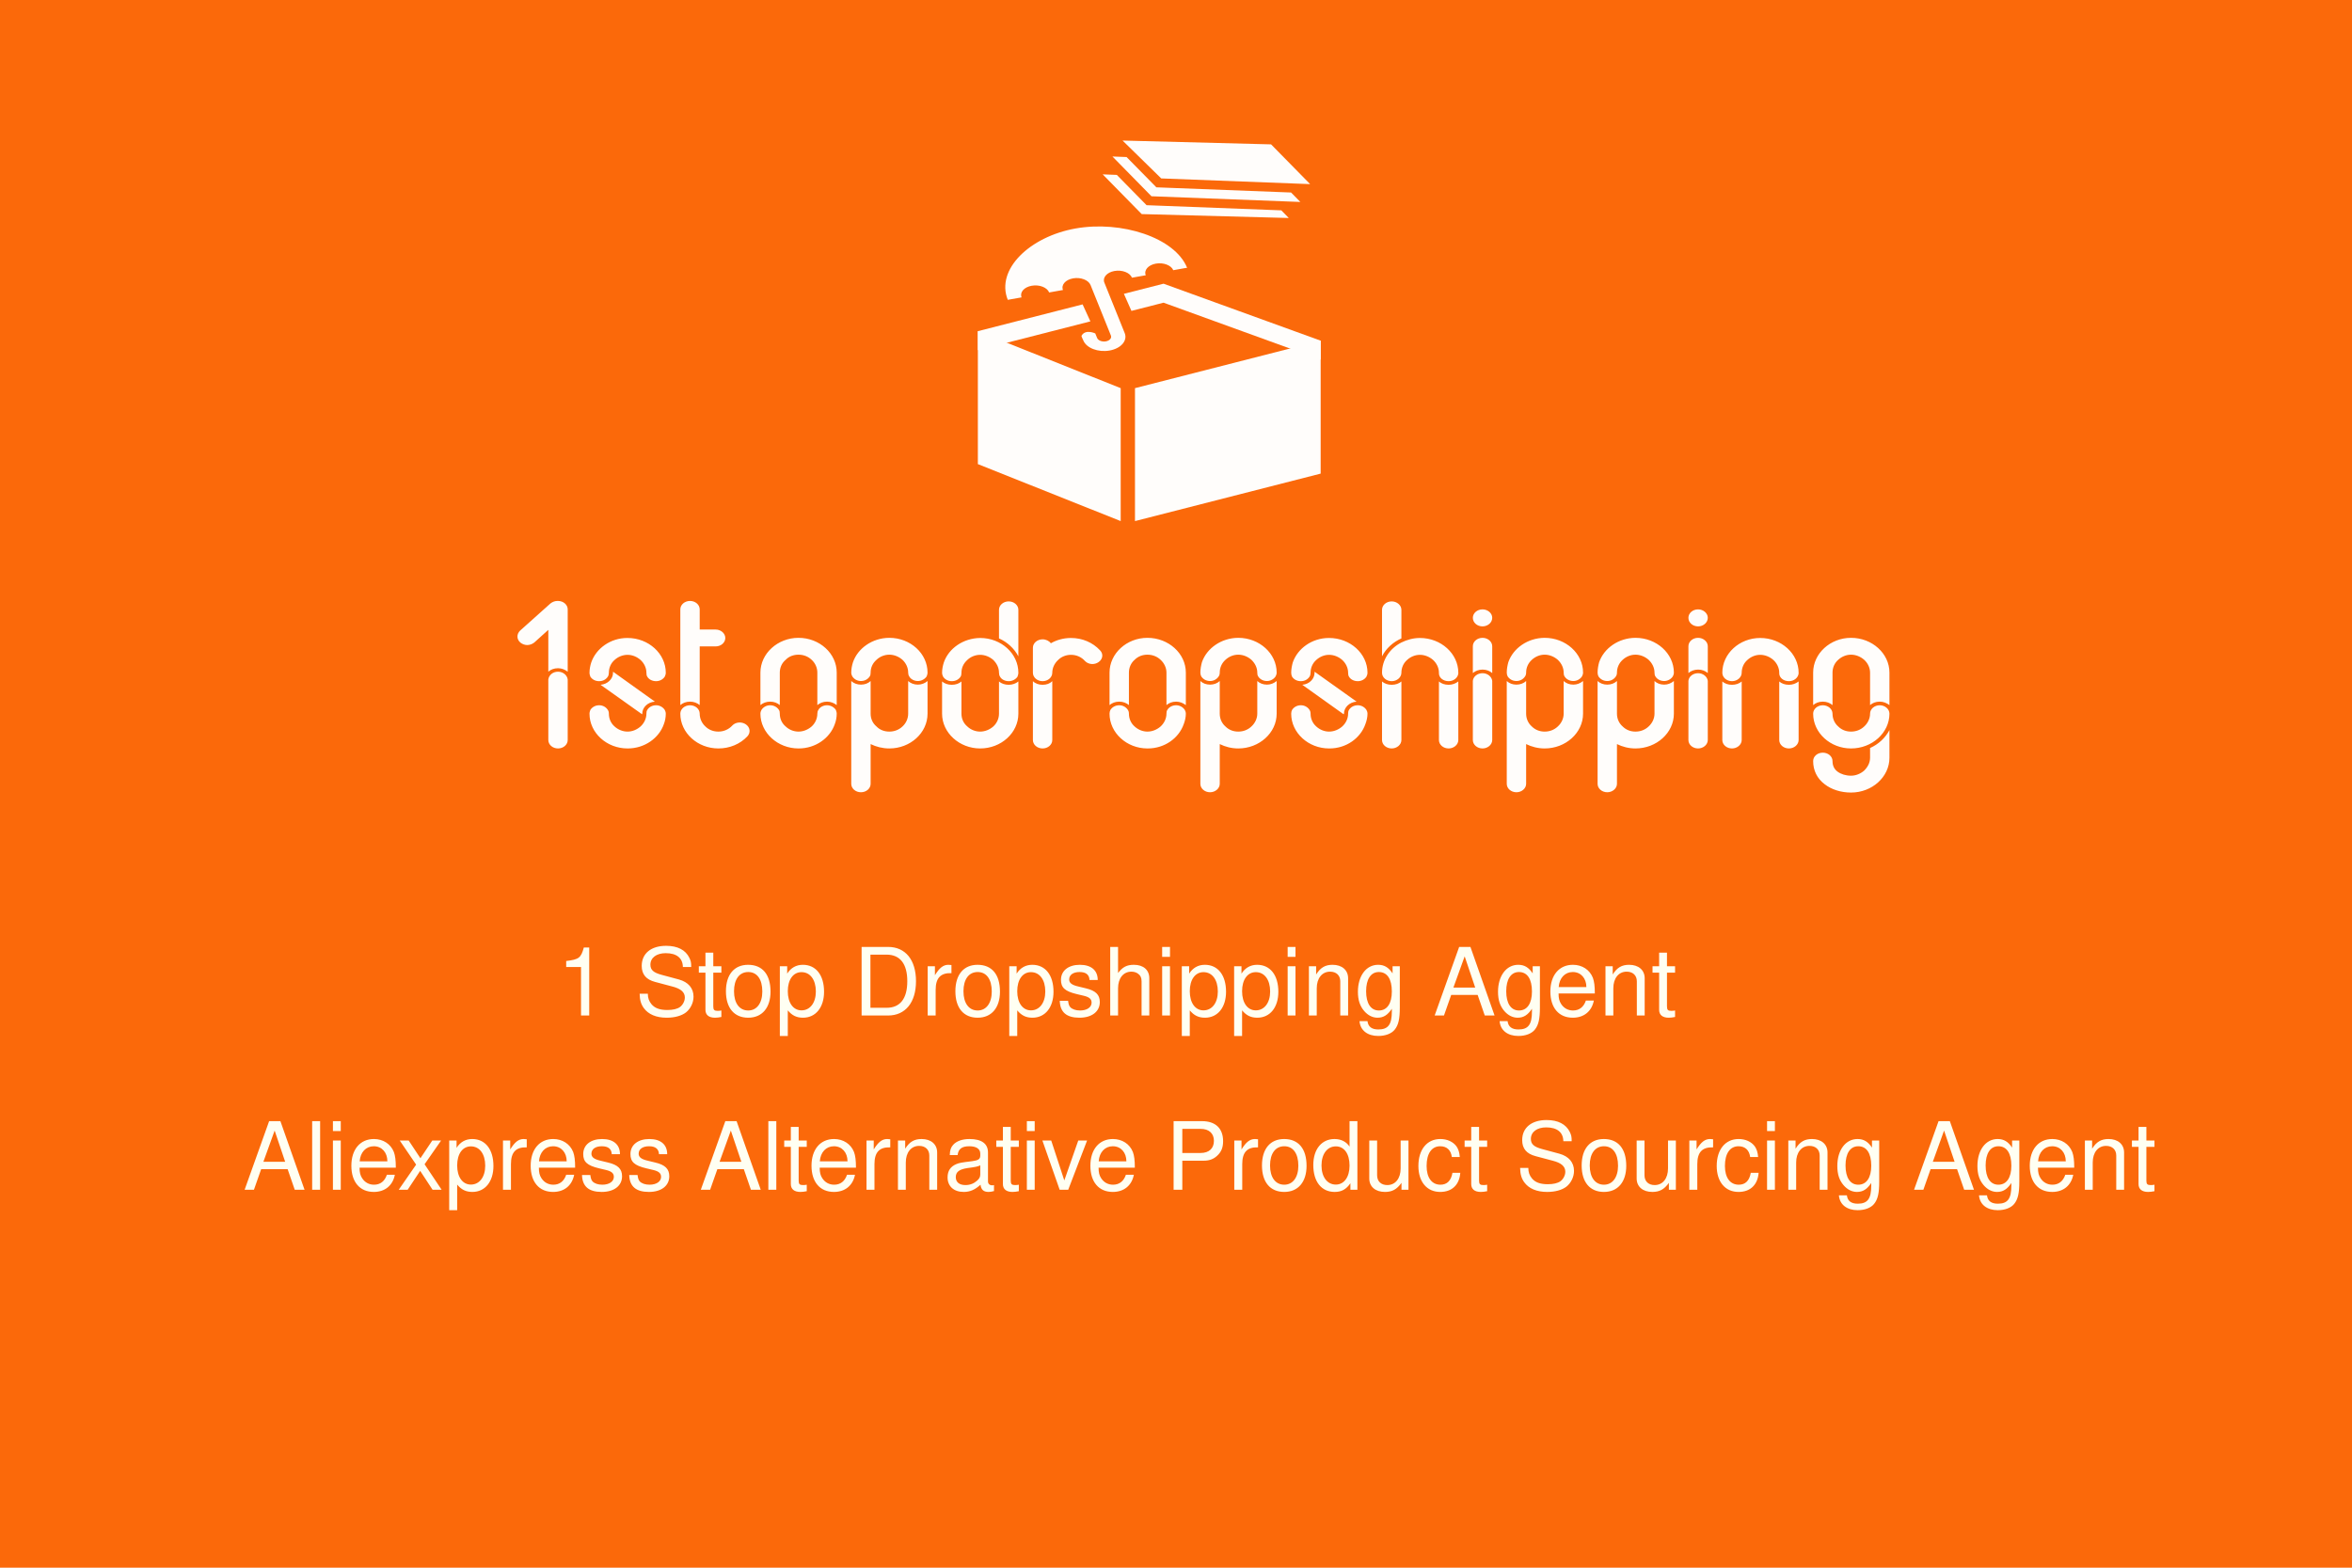
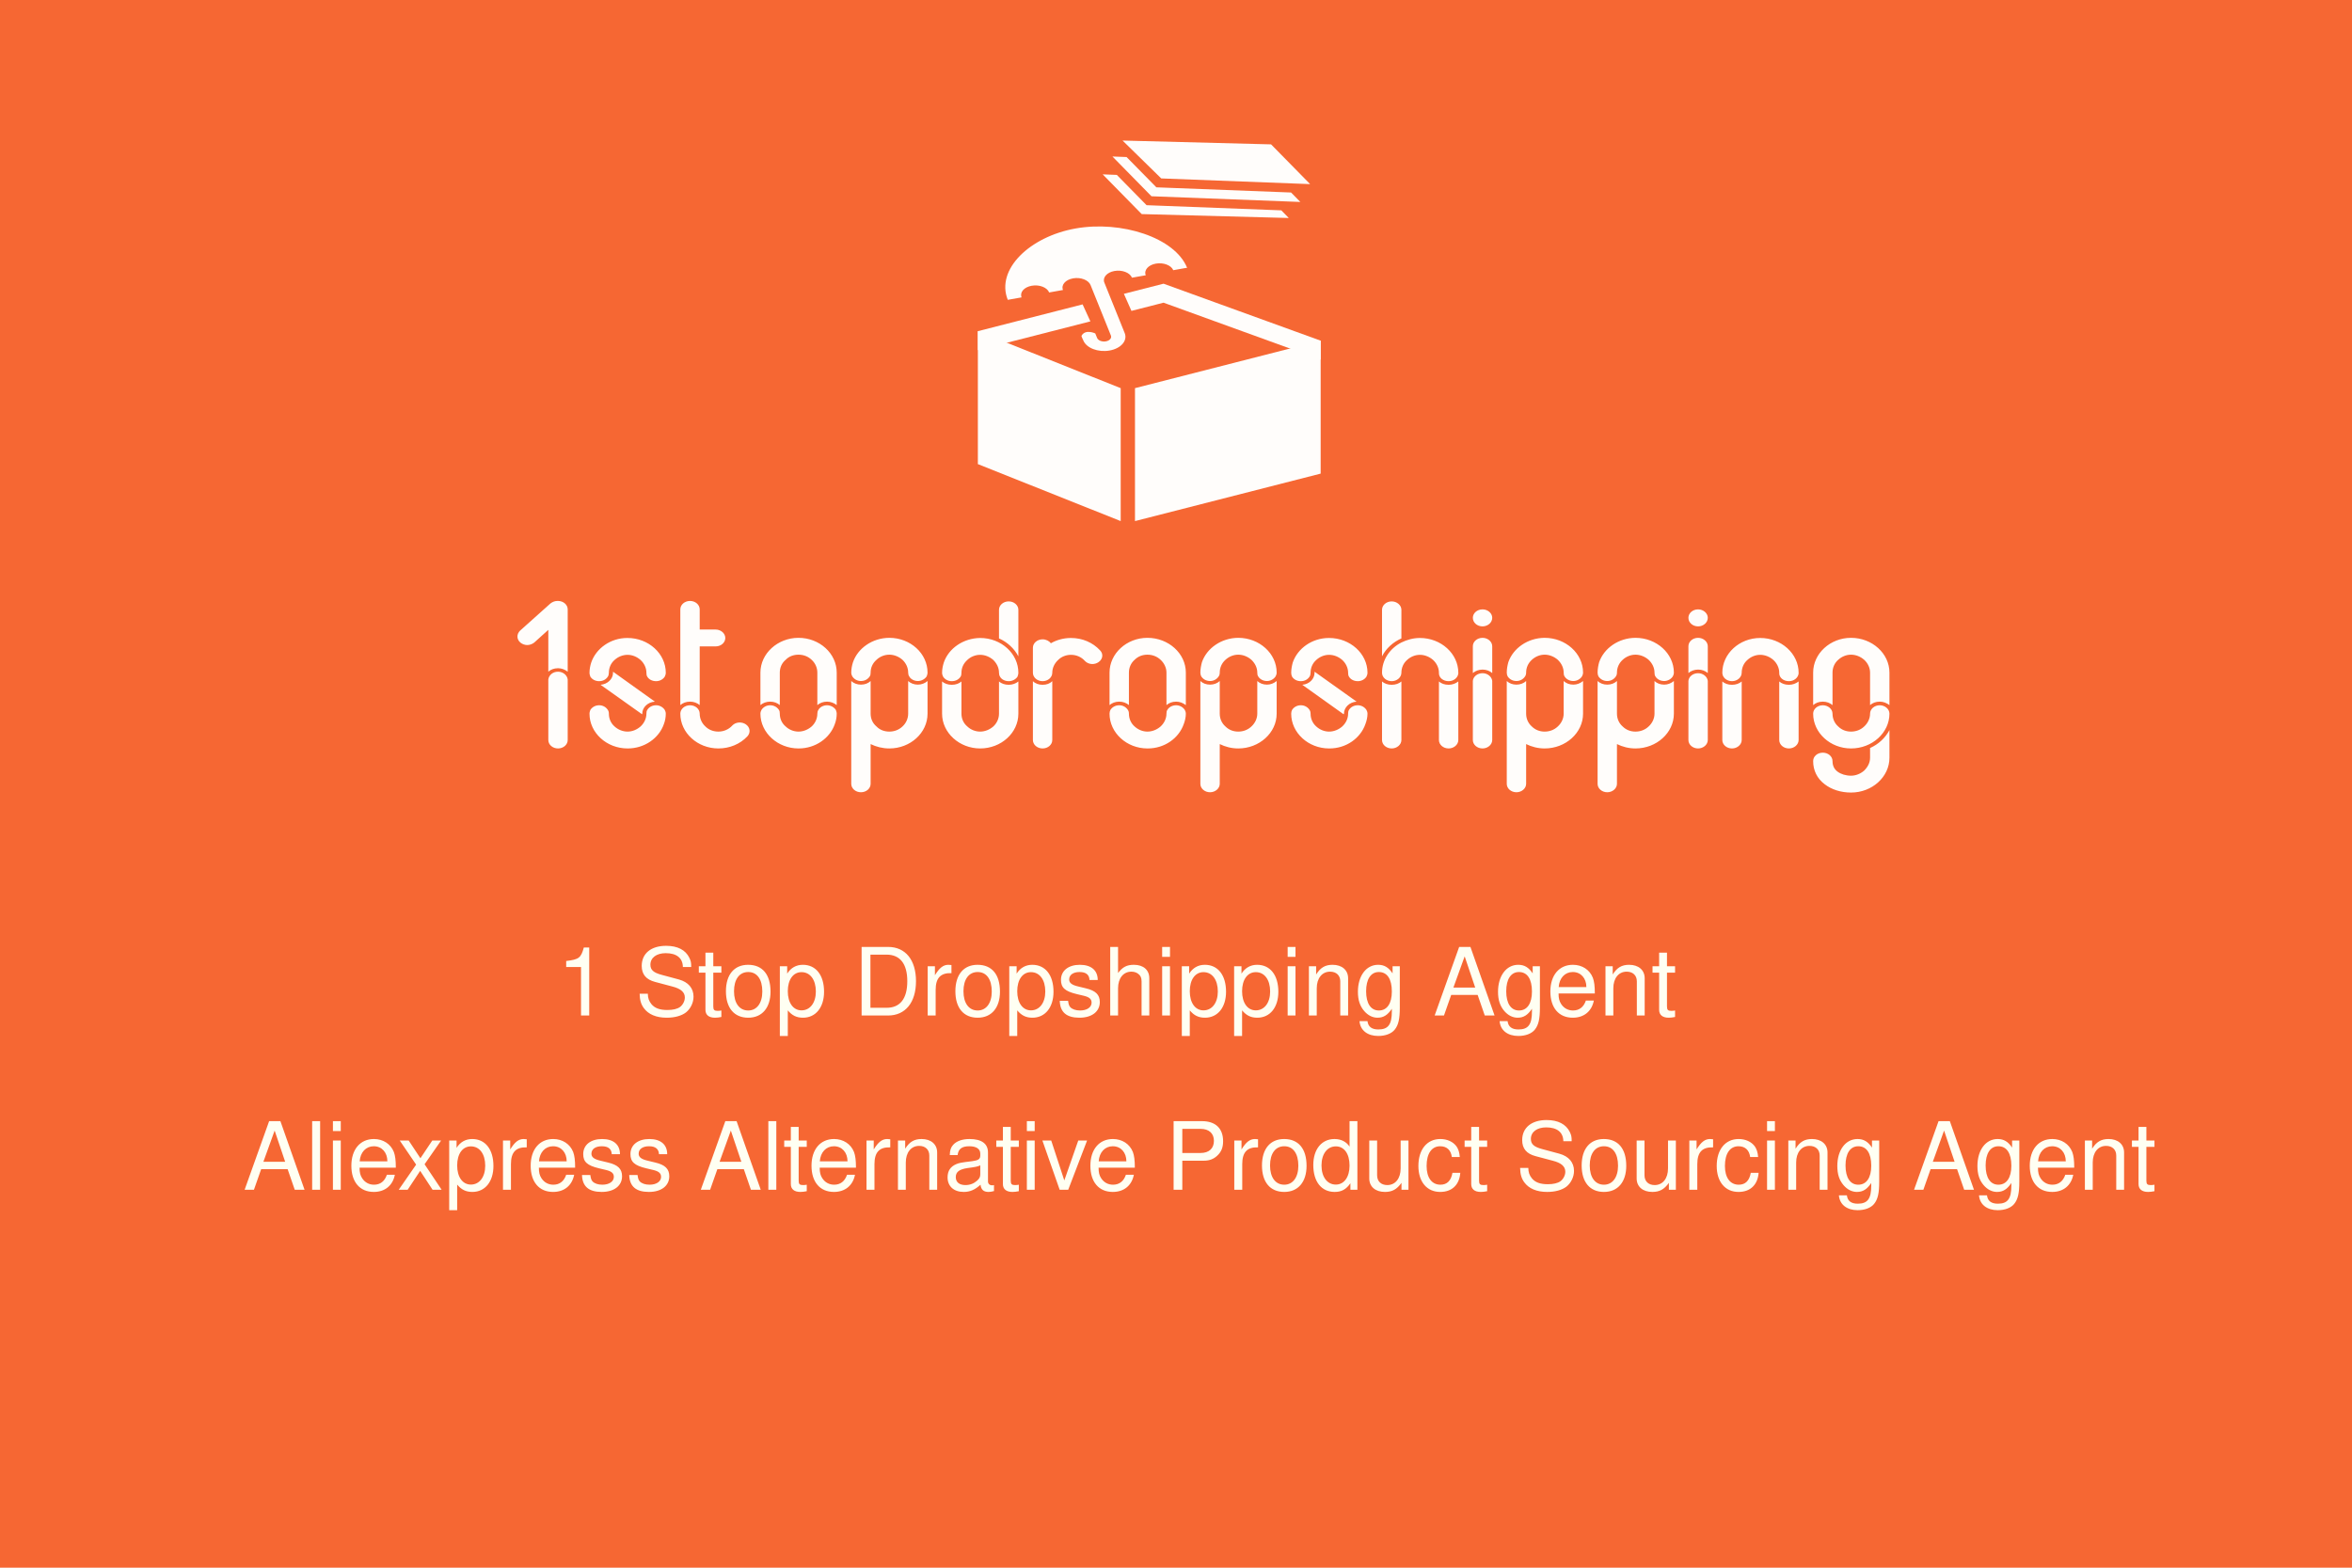
<svg xmlns="http://www.w3.org/2000/svg" width="300px" height="200px" viewBox="0 0 300 200" version="1.1">
  <g id="Page-1" stroke="none" stroke-width="1" fill="none" fill-rule="evenodd">
    <g id="icon-above-font">
-       <rect id="Rectangle" fill="#FB690A" fill-rule="nonzero" x="0" y="0" width="300" height="200" />
+       <rect id="Rectangle" fill="#f66733" fill-rule="nonzero" x="0" y="0" width="300" height="200" />
      <text id="1-Stop-Dropshipping-Agent" font-family="Helvetica" font-size="12" font-weight="normal" fill="#FFFFF2">
        <tspan x="71" y="129.556">1 Stop Dropshipping Agent</tspan>
      </text>
      <text id="Aliexpress-Alternati" font-family="Helvetica" font-size="12" font-weight="normal" fill="#FFFFF2">
        <tspan x="31" y="151.778">Aliexpress Alternative Product Sourcing Agent</tspan>
      </text>
      <g id="35aa482a-129f-b603-0160-b2fc0f84203b" transform="translate(66, 76.66667)" fill="#FFFDFB" fill-rule="nonzero">
        <path d="M6.411,9.025 C6.057,8.756 5.638,8.583 5.175,8.583 C4.667,8.583 4.248,8.756 3.939,9.025 L3.939,3.687 L2.152,5.3 C1.887,5.511 1.556,5.626 1.247,5.626 C0.938,5.626 0.629,5.511 0.386,5.319 C-0.121,4.897 -0.121,4.224 0.342,3.783 L4.204,0.326 C4.469,0.115 4.778,0 5.109,0 L5.175,0 C5.859,0 6.411,0.48 6.411,1.075 L6.411,9.025 Z M6.411,10.1 L6.411,17.743 C6.411,18.338 5.859,18.818 5.175,18.818 C4.491,18.818 3.939,18.338 3.939,17.743 L3.939,10.1 L3.939,10.024 C4.005,9.467 4.513,9.025 5.175,9.025 C5.815,9.025 6.344,9.467 6.411,10.024 L6.411,10.1 Z M9.191,9.159 C9.191,8.718 9.279,8.257 9.412,7.854 C10.029,6.049 11.883,4.724 14.001,4.724 L14.046,4.724 C16.716,4.724 18.922,6.721 18.922,9.159 C18.922,9.351 18.856,9.524 18.79,9.659 C18.569,10.004 18.15,10.235 17.687,10.235 C17.179,10.235 16.76,10.004 16.561,9.659 C16.473,9.524 16.451,9.351 16.451,9.159 C16.451,8.545 16.164,7.95 15.701,7.527 C15.237,7.124 14.663,6.874 14.046,6.874 C13.428,6.874 12.832,7.124 12.391,7.527 C11.905,7.95 11.662,8.545 11.662,9.159 C11.662,9.351 11.618,9.524 11.53,9.659 C11.309,10.004 10.912,10.235 10.427,10.235 C9.919,10.235 9.522,10.004 9.301,9.659 C9.257,9.524 9.191,9.351 9.191,9.159 Z M15.921,14.382 C15.921,14.402 15.899,14.44 15.899,14.459 L10.603,10.696 C11.508,10.619 12.192,9.947 12.192,9.159 L12.192,9.025 L17.532,12.846 C16.627,12.904 15.921,13.576 15.921,14.382 Z M18.922,14.382 C18.922,14.843 18.834,15.304 18.68,15.707 C18.062,17.493 16.23,18.818 14.068,18.818 L14.046,18.818 C11.376,18.818 9.191,16.821 9.191,14.382 C9.191,14.19 9.257,14.037 9.301,13.902 C9.522,13.557 9.919,13.307 10.427,13.307 C10.912,13.307 11.309,13.557 11.53,13.902 C11.618,14.037 11.662,14.19 11.662,14.382 C11.662,14.997 11.905,15.592 12.391,16.015 C12.832,16.418 13.428,16.668 14.046,16.668 C14.663,16.668 15.237,16.418 15.701,16.015 C16.164,15.592 16.451,14.997 16.451,14.382 C16.451,14.19 16.473,14.037 16.561,13.902 C16.76,13.557 17.179,13.307 17.687,13.307 C18.15,13.307 18.569,13.557 18.79,13.902 C18.856,14.037 18.922,14.19 18.922,14.382 Z M26.513,4.724 C26.513,5.319 25.962,5.799 25.278,5.799 L23.247,5.799 L23.247,13.288 C22.939,13.019 22.497,12.846 22.012,12.846 C21.504,12.846 21.085,13.019 20.776,13.288 L20.776,1.075 C20.776,0.48 21.328,0 22.012,0 C22.696,0 23.247,0.48 23.247,1.075 L23.247,3.648 L25.278,3.648 C25.962,3.648 26.513,4.148 26.513,4.724 Z M22.012,13.307 C22.696,13.307 23.247,13.787 23.247,14.382 C23.247,14.997 23.512,15.592 23.976,16.015 C24.417,16.456 25.013,16.668 25.631,16.668 C26.293,16.668 26.955,16.399 27.418,15.88 C27.837,15.439 28.61,15.381 29.139,15.746 C29.691,16.13 29.757,16.802 29.338,17.263 C28.411,18.261 27.065,18.818 25.631,18.818 C22.961,18.818 20.776,16.821 20.776,14.382 C20.776,13.787 21.328,13.307 22.012,13.307 Z M35.848,4.705 C33.2,4.705 30.993,6.702 30.993,9.14 L30.993,13.288 C31.302,13.019 31.743,12.846 32.229,12.846 C32.736,12.846 33.155,13.019 33.464,13.288 L33.464,9.14 C33.464,8.526 33.707,7.931 34.215,7.508 C34.634,7.066 35.23,6.855 35.848,6.855 C36.465,6.855 37.061,7.066 37.525,7.508 C37.988,7.931 38.253,8.526 38.253,9.14 L38.253,13.288 C38.562,13.019 39.003,12.846 39.489,12.846 C39.952,12.846 40.393,13.019 40.724,13.288 L40.724,9.14 C40.724,6.702 38.54,4.705 35.848,4.705 Z M39.489,13.307 C39.003,13.307 38.562,13.557 38.385,13.902 C38.297,14.037 38.253,14.19 38.253,14.382 C38.253,14.997 37.988,15.592 37.525,16.015 C37.061,16.418 36.465,16.668 35.848,16.668 C35.23,16.668 34.634,16.418 34.215,16.015 C33.707,15.592 33.464,14.997 33.464,14.382 C33.464,14.19 33.442,14.037 33.354,13.902 C33.133,13.557 32.736,13.307 32.229,13.307 C31.743,13.307 31.346,13.557 31.125,13.902 C31.059,14.037 30.993,14.19 30.993,14.382 C30.993,16.821 33.2,18.818 35.848,18.818 L35.87,18.818 C38.032,18.818 39.864,17.493 40.482,15.707 C40.636,15.304 40.724,14.843 40.724,14.382 C40.724,14.19 40.658,14.037 40.614,13.902 C40.393,13.557 39.952,13.307 39.489,13.307 Z M42.578,9.14 C42.578,8.679 42.666,8.219 42.799,7.815 C43.416,6.03 45.27,4.724 47.41,4.705 L47.433,4.705 C50.125,4.705 52.309,6.702 52.309,9.14 C52.309,9.332 52.243,9.486 52.199,9.62 C51.978,9.966 51.537,10.216 51.074,10.216 C50.588,10.216 50.147,9.966 49.97,9.62 C49.882,9.486 49.838,9.332 49.838,9.14 C49.838,8.526 49.573,7.95 49.11,7.508 C48.646,7.105 48.05,6.855 47.433,6.855 C46.815,6.855 46.219,7.105 45.8,7.508 C45.292,7.95 45.049,8.526 45.049,9.14 C45.049,9.332 45.027,9.486 44.939,9.62 C44.718,9.966 44.321,10.216 43.814,10.216 C43.328,10.216 42.931,9.966 42.71,9.62 C42.644,9.486 42.578,9.332 42.578,9.14 Z M52.309,14.382 C52.309,16.821 50.125,18.818 47.433,18.818 C46.572,18.818 45.755,18.607 45.049,18.261 L45.049,23.331 C45.049,23.926 44.498,24.406 43.814,24.406 C43.13,24.406 42.578,23.926 42.578,23.331 L42.578,10.216 C42.887,10.504 43.328,10.676 43.814,10.676 C44.321,10.676 44.74,10.504 45.049,10.216 L45.049,14.382 C45.049,14.997 45.292,15.592 45.8,16.015 C46.219,16.456 46.815,16.668 47.433,16.668 C48.05,16.668 48.646,16.456 49.11,16.015 C49.573,15.592 49.838,14.997 49.838,14.382 L49.838,10.216 C50.147,10.504 50.588,10.676 51.074,10.676 C51.537,10.676 51.978,10.504 52.309,10.216 L52.309,14.382 Z M63.894,7.066 C63.365,6.068 62.504,5.261 61.423,4.781 L61.423,1.133 C61.423,0.538 61.974,0.058 62.659,0.058 C63.343,0.058 63.894,0.538 63.894,1.133 L63.894,7.066 Z M54.163,9.159 C54.163,8.718 54.251,8.276 54.384,7.854 C55.001,6.049 56.855,4.762 58.995,4.724 L59.018,4.724 C61.71,4.724 63.894,6.721 63.894,9.159 C63.894,9.351 63.828,9.524 63.784,9.659 C63.563,10.004 63.122,10.235 62.659,10.235 C62.173,10.235 61.732,10.004 61.555,9.659 C61.467,9.524 61.423,9.351 61.423,9.159 C61.423,8.545 61.158,7.988 60.695,7.527 C60.231,7.124 59.635,6.874 59.018,6.874 C58.4,6.874 57.804,7.124 57.385,7.527 C56.877,7.988 56.634,8.545 56.634,9.159 C56.634,9.351 56.612,9.524 56.524,9.659 C56.303,10.004 55.906,10.235 55.399,10.235 C54.913,10.235 54.516,10.004 54.295,9.659 C54.229,9.524 54.163,9.351 54.163,9.159 Z M62.659,10.696 C63.122,10.696 63.563,10.542 63.894,10.273 L63.894,14.382 C63.894,16.821 61.71,18.818 59.018,18.818 C56.37,18.818 54.163,16.821 54.163,14.382 L54.163,10.273 C54.472,10.542 54.913,10.696 55.399,10.696 C55.906,10.696 56.325,10.542 56.634,10.273 L56.634,14.382 C56.634,14.997 56.877,15.592 57.385,16.015 C57.804,16.418 58.4,16.668 59.018,16.668 C59.635,16.668 60.231,16.418 60.695,16.015 C61.158,15.592 61.423,14.997 61.423,14.382 L61.423,10.273 C61.732,10.542 62.173,10.696 62.659,10.696 Z M74.31,6.298 C73.383,5.3 72.059,4.724 70.603,4.724 C69.676,4.724 68.771,4.973 68.043,5.396 C67.822,5.108 67.425,4.897 66.984,4.897 C66.3,4.897 65.748,5.377 65.748,5.972 L65.748,9.159 C65.748,9.755 66.3,10.235 66.984,10.235 C67.668,10.235 68.219,9.755 68.219,9.159 C68.219,8.545 68.506,7.95 68.97,7.527 C69.389,7.105 69.985,6.874 70.603,6.874 C71.287,6.874 71.927,7.143 72.39,7.662 C72.831,8.123 73.604,8.18 74.133,7.796 C74.685,7.412 74.751,6.74 74.31,6.298 Z M66.984,10.696 C66.498,10.696 66.057,10.542 65.748,10.235 L65.748,17.743 C65.748,18.338 66.3,18.818 66.984,18.818 C67.668,18.818 68.219,18.338 68.219,17.743 L68.219,10.235 C67.91,10.542 67.491,10.696 66.984,10.696 Z M80.356,4.705 C77.708,4.705 75.523,6.702 75.523,9.14 L75.523,13.288 C75.832,13.019 76.252,12.846 76.759,12.846 C77.245,12.846 77.686,13.019 77.995,13.288 L77.995,9.14 C77.995,8.526 78.238,7.931 78.723,7.508 C79.164,7.066 79.738,6.855 80.356,6.855 C80.974,6.855 81.57,7.066 82.033,7.508 C82.496,7.931 82.783,8.526 82.783,9.14 L82.783,13.288 C83.092,13.019 83.512,12.846 84.019,12.846 C84.482,12.846 84.902,13.019 85.255,13.288 L85.255,9.14 C85.255,6.702 83.048,4.705 80.356,4.705 Z M84.019,13.307 C83.512,13.307 83.092,13.557 82.894,13.902 C82.805,14.037 82.783,14.19 82.783,14.382 C82.783,14.997 82.496,15.592 82.033,16.015 C81.57,16.418 80.974,16.668 80.356,16.668 C79.738,16.668 79.164,16.418 78.723,16.015 C78.238,15.592 77.995,14.997 77.995,14.382 C77.995,14.19 77.951,14.037 77.862,13.902 C77.642,13.557 77.245,13.307 76.759,13.307 C76.252,13.307 75.854,13.557 75.634,13.902 C75.568,14.037 75.523,14.19 75.523,14.382 C75.523,16.821 77.708,18.818 80.356,18.818 L80.4,18.818 C82.563,18.818 84.372,17.493 84.99,15.707 C85.144,15.304 85.255,14.843 85.255,14.382 C85.255,14.19 85.189,14.037 85.122,13.902 C84.902,13.557 84.482,13.307 84.019,13.307 Z M87.108,9.14 C87.108,8.679 87.197,8.219 87.307,7.815 C87.925,6.03 89.778,4.724 91.919,4.705 L91.941,4.705 C94.633,4.705 96.84,6.702 96.84,9.14 C96.84,9.332 96.774,9.486 96.707,9.62 C96.487,9.966 96.067,10.216 95.604,10.216 C95.097,10.216 94.677,9.966 94.479,9.62 C94.39,9.486 94.368,9.332 94.368,9.14 C94.368,8.526 94.081,7.95 93.618,7.508 C93.155,7.105 92.559,6.855 91.941,6.855 C91.323,6.855 90.749,7.105 90.308,7.508 C89.823,7.95 89.58,8.526 89.58,9.14 C89.58,9.332 89.536,9.486 89.447,9.62 C89.227,9.966 88.83,10.216 88.344,10.216 C87.837,10.216 87.439,9.966 87.219,9.62 C87.153,9.486 87.108,9.332 87.108,9.14 Z M96.84,14.382 C96.84,16.821 94.633,18.818 91.941,18.818 C91.08,18.818 90.286,18.607 89.58,18.261 L89.58,23.331 C89.58,23.926 89.006,24.406 88.344,24.406 C87.66,24.406 87.108,23.926 87.108,23.331 L87.108,10.216 C87.417,10.504 87.837,10.676 88.344,10.676 C88.83,10.676 89.271,10.504 89.58,10.216 L89.58,14.382 C89.58,14.997 89.823,15.592 90.308,16.015 C90.749,16.456 91.323,16.668 91.941,16.668 C92.559,16.668 93.155,16.456 93.618,16.015 C94.081,15.592 94.368,14.997 94.368,14.382 L94.368,10.216 C94.677,10.504 95.097,10.676 95.604,10.676 C96.067,10.676 96.487,10.504 96.84,10.216 L96.84,14.382 Z M98.693,9.159 C98.693,8.718 98.782,8.257 98.892,7.854 C99.51,6.049 101.363,4.724 103.504,4.724 L103.526,4.724 C106.218,4.724 108.425,6.721 108.425,9.159 C108.425,9.351 108.359,9.524 108.292,9.659 C108.072,10.004 107.652,10.235 107.189,10.235 C106.682,10.235 106.262,10.004 106.064,9.659 C105.975,9.524 105.953,9.351 105.953,9.159 C105.953,8.545 105.666,7.95 105.203,7.527 C104.74,7.124 104.144,6.874 103.526,6.874 C102.908,6.874 102.334,7.124 101.893,7.527 C101.408,7.95 101.165,8.545 101.165,9.159 C101.165,9.351 101.121,9.524 101.032,9.659 C100.812,10.004 100.415,10.235 99.929,10.235 C99.422,10.235 99.024,10.004 98.804,9.659 C98.738,9.524 98.693,9.351 98.693,9.159 Z M105.424,14.382 C105.424,14.402 105.38,14.44 105.38,14.459 L100.106,10.696 C101.01,10.619 101.672,9.947 101.672,9.159 L101.672,9.025 L107.035,12.846 C106.13,12.904 105.424,13.576 105.424,14.382 Z M108.425,14.382 C108.425,14.843 108.314,15.304 108.16,15.707 C107.542,17.493 105.733,18.818 103.57,18.818 L103.526,18.818 C100.878,18.818 98.693,16.821 98.693,14.382 C98.693,14.19 98.738,14.037 98.804,13.902 C99.024,13.557 99.422,13.307 99.929,13.307 C100.415,13.307 100.812,13.557 101.032,13.902 C101.121,14.037 101.165,14.19 101.165,14.382 C101.165,14.997 101.408,15.592 101.893,16.015 C102.334,16.418 102.908,16.668 103.526,16.668 C104.144,16.668 104.74,16.418 105.203,16.015 C105.666,15.592 105.953,14.997 105.953,14.382 C105.953,14.19 105.975,14.037 106.064,13.902 C106.262,13.557 106.682,13.307 107.189,13.307 C107.652,13.307 108.072,13.557 108.292,13.902 C108.359,14.037 108.425,14.19 108.425,14.382 Z M112.75,4.781 C111.669,5.261 110.786,6.068 110.278,7.066 L110.278,1.133 C110.278,0.538 110.83,0.058 111.514,0.058 C112.176,0.058 112.75,0.538 112.75,1.133 L112.75,4.781 Z M120.01,9.255 C119.944,9.812 119.414,10.235 118.774,10.235 C118.09,10.235 117.56,9.812 117.538,9.255 L117.538,9.159 C117.538,8.545 117.251,7.95 116.788,7.527 C116.325,7.124 115.729,6.874 115.111,6.874 C114.493,6.874 113.919,7.124 113.478,7.527 C112.993,7.95 112.75,8.545 112.75,9.159 C112.75,9.755 112.176,10.235 111.514,10.235 C110.83,10.235 110.278,9.755 110.278,9.159 C110.278,7.527 111.249,6.068 112.75,5.3 C113.456,4.954 114.25,4.724 115.111,4.724 C117.803,4.724 120.01,6.721 120.01,9.159 L120.01,9.255 Z M111.514,10.696 C112,10.696 112.441,10.542 112.75,10.273 L112.75,17.743 C112.75,18.338 112.176,18.818 111.514,18.818 C110.83,18.818 110.278,18.338 110.278,17.743 L110.278,10.273 C110.587,10.542 111.007,10.696 111.514,10.696 Z M120.01,17.743 C120.01,18.338 119.436,18.818 118.774,18.818 C118.09,18.818 117.538,18.338 117.538,17.743 L117.538,10.273 C117.847,10.542 118.267,10.696 118.774,10.696 C119.237,10.696 119.657,10.542 120.01,10.273 L120.01,17.743 Z M124.335,2.151 C124.335,2.765 123.761,3.245 123.099,3.245 C122.415,3.245 121.863,2.765 121.863,2.151 C121.863,1.555 122.415,1.075 123.099,1.075 C123.761,1.075 124.335,1.555 124.335,2.151 Z M124.335,9.198 C124.026,8.929 123.585,8.756 123.099,8.756 C122.636,8.756 122.172,8.929 121.863,9.198 L121.863,5.78 C121.863,5.185 122.415,4.705 123.099,4.705 C123.761,4.705 124.335,5.185 124.335,5.78 L124.335,9.198 Z M124.335,10.292 L124.335,17.743 C124.335,18.338 123.761,18.818 123.099,18.818 C122.415,18.818 121.863,18.338 121.863,17.743 L121.863,10.292 L121.863,10.196 C121.908,9.659 122.437,9.217 123.099,9.217 C123.739,9.217 124.269,9.659 124.335,10.196 L124.335,10.292 Z M126.189,9.14 C126.189,8.679 126.277,8.219 126.387,7.815 C127.005,6.03 128.859,4.724 130.999,4.705 L131.021,4.705 C133.713,4.705 135.92,6.702 135.92,9.14 C135.92,9.332 135.854,9.486 135.788,9.62 C135.567,9.966 135.148,10.216 134.684,10.216 C134.177,10.216 133.757,9.966 133.559,9.62 C133.471,9.486 133.448,9.332 133.448,9.14 C133.448,8.526 133.162,7.95 132.698,7.508 C132.235,7.105 131.639,6.855 131.021,6.855 C130.403,6.855 129.83,7.105 129.388,7.508 C128.903,7.95 128.66,8.526 128.66,9.14 C128.66,9.332 128.616,9.486 128.528,9.62 C128.307,9.966 127.91,10.216 127.424,10.216 C126.917,10.216 126.52,9.966 126.299,9.62 C126.233,9.486 126.189,9.332 126.189,9.14 Z M135.92,14.382 C135.92,16.821 133.713,18.818 131.021,18.818 C130.161,18.818 129.366,18.607 128.66,18.261 L128.66,23.331 C128.66,23.926 128.086,24.406 127.424,24.406 C126.74,24.406 126.189,23.926 126.189,23.331 L126.189,10.216 C126.497,10.504 126.917,10.676 127.424,10.676 C127.91,10.676 128.351,10.504 128.66,10.216 L128.66,14.382 C128.66,14.997 128.903,15.592 129.388,16.015 C129.83,16.456 130.403,16.668 131.021,16.668 C131.639,16.668 132.235,16.456 132.698,16.015 C133.162,15.592 133.448,14.997 133.448,14.382 L133.448,10.216 C133.757,10.504 134.177,10.676 134.684,10.676 C135.148,10.676 135.567,10.504 135.92,10.216 L135.92,14.382 Z M137.774,9.14 C137.774,8.679 137.862,8.219 137.972,7.815 C138.59,6.03 140.444,4.724 142.584,4.705 L142.606,4.705 C145.298,4.705 147.505,6.702 147.505,9.14 C147.505,9.332 147.439,9.486 147.373,9.62 C147.152,9.966 146.733,10.216 146.269,10.216 C145.762,10.216 145.342,9.966 145.144,9.62 C145.056,9.486 145.033,9.332 145.033,9.14 C145.033,8.526 144.747,7.95 144.283,7.508 C143.82,7.105 143.224,6.855 142.606,6.855 C141.988,6.855 141.415,7.105 140.973,7.508 C140.488,7.95 140.245,8.526 140.245,9.14 C140.245,9.332 140.201,9.486 140.113,9.62 C139.892,9.966 139.495,10.216 139.009,10.216 C138.502,10.216 138.105,9.966 137.884,9.62 C137.818,9.486 137.774,9.332 137.774,9.14 Z M147.505,14.382 C147.505,16.821 145.298,18.818 142.606,18.818 C141.746,18.818 140.951,18.607 140.245,18.261 L140.245,23.331 C140.245,23.926 139.671,24.406 139.009,24.406 C138.325,24.406 137.774,23.926 137.774,23.331 L137.774,10.216 C138.082,10.504 138.502,10.676 139.009,10.676 C139.495,10.676 139.936,10.504 140.245,10.216 L140.245,14.382 C140.245,14.997 140.488,15.592 140.973,16.015 C141.415,16.456 141.988,16.668 142.606,16.668 C143.224,16.668 143.82,16.456 144.283,16.015 C144.747,15.592 145.033,14.997 145.033,14.382 L145.033,10.216 C145.342,10.504 145.762,10.676 146.269,10.676 C146.733,10.676 147.152,10.504 147.505,10.216 L147.505,14.382 Z M151.83,2.151 C151.83,2.765 151.256,3.245 150.594,3.245 C149.91,3.245 149.359,2.765 149.359,2.151 C149.359,1.555 149.91,1.075 150.594,1.075 C151.256,1.075 151.83,1.555 151.83,2.151 Z M151.83,9.198 C151.521,8.929 151.08,8.756 150.594,8.756 C150.131,8.756 149.667,8.929 149.359,9.198 L149.359,5.78 C149.359,5.185 149.91,4.705 150.594,4.705 C151.256,4.705 151.83,5.185 151.83,5.78 L151.83,9.198 Z M151.83,10.292 L151.83,17.743 C151.83,18.338 151.256,18.818 150.594,18.818 C149.91,18.818 149.359,18.338 149.359,17.743 L149.359,10.292 L149.359,10.196 C149.403,9.659 149.932,9.217 150.594,9.217 C151.234,9.217 151.764,9.659 151.83,10.196 L151.83,10.292 Z M163.415,9.255 C163.349,9.812 162.819,10.235 162.179,10.235 C161.495,10.235 160.966,9.812 160.944,9.255 L160.944,9.159 C160.944,8.545 160.657,7.95 160.193,7.527 C159.73,7.124 159.134,6.874 158.516,6.874 C157.898,6.874 157.325,7.124 156.883,7.527 C156.398,7.95 156.155,8.545 156.155,9.159 C156.155,9.755 155.581,10.235 154.919,10.235 C154.235,10.235 153.684,9.755 153.684,9.159 C153.684,6.721 155.868,4.724 158.516,4.724 C161.208,4.724 163.415,6.721 163.415,9.159 L163.415,9.255 Z M154.919,10.696 C155.405,10.696 155.846,10.542 156.155,10.273 L156.155,17.743 C156.155,18.338 155.581,18.818 154.919,18.818 C154.235,18.818 153.684,18.338 153.684,17.743 L153.684,10.273 C153.993,10.542 154.412,10.696 154.919,10.696 Z M163.415,17.743 C163.415,18.338 162.841,18.818 162.179,18.818 C161.495,18.818 160.944,18.338 160.944,17.743 L160.944,10.273 C161.252,10.542 161.672,10.696 162.179,10.696 C162.643,10.696 163.062,10.542 163.415,10.273 L163.415,17.743 Z M175,13.288 C174.647,13.019 174.228,12.846 173.764,12.846 C173.257,12.846 172.837,13.019 172.529,13.288 L172.529,9.14 C172.529,8.526 172.242,7.931 171.778,7.508 C171.315,7.105 170.719,6.855 170.101,6.855 C169.483,6.855 168.91,7.105 168.468,7.508 C167.983,7.931 167.74,8.526 167.74,9.14 L167.74,13.288 C167.431,13.019 166.99,12.846 166.504,12.846 C165.997,12.846 165.578,13.019 165.269,13.288 L165.269,9.14 C165.269,6.702 167.453,4.705 170.101,4.705 C172.793,4.705 175,6.702 175,9.14 L175,13.288 Z M170.101,18.818 C167.453,18.818 165.269,16.821 165.269,14.382 C165.269,13.787 165.82,13.307 166.504,13.307 C167.166,13.307 167.74,13.787 167.74,14.382 C167.74,14.997 167.983,15.592 168.468,16.015 C168.91,16.456 169.483,16.668 170.101,16.668 C170.719,16.668 171.315,16.456 171.778,16.015 C172.242,15.592 172.529,14.997 172.529,14.382 C172.529,13.787 173.08,13.307 173.764,13.307 C174.426,13.307 175,13.787 175,14.382 C175,16.821 172.793,18.818 170.101,18.818 Z M175,20.009 C175,22.447 172.793,24.444 170.101,24.444 C168.821,24.444 167.608,24.06 166.747,23.388 C165.776,22.659 165.269,21.622 165.269,20.431 C165.269,19.817 165.82,19.356 166.504,19.356 C167.166,19.356 167.74,19.817 167.74,20.431 C167.74,20.988 167.939,21.449 168.38,21.775 C168.821,22.102 169.439,22.294 170.101,22.294 C170.719,22.294 171.315,22.044 171.778,21.641 C172.242,21.18 172.529,20.623 172.529,20.009 L172.529,18.761 C173.61,18.281 174.47,17.474 175,16.476 L175,20.009 Z" id="Shape" />
      </g>
      <g id="a01db5a5-2b76-5264-5fa6-883552b4792e" transform="translate(124, 17.77778)" fill="#FFFDFB" fill-rule="nonzero">
        <g id="Group" transform="translate(0.652645, 0)">
          <polygon id="Path" points="0.074 24.472 18.293 31.741 18.293 48.701 0.074 41.432" />
          <polygon id="Path" points="43.799 25.683 20.115 31.741 20.115 48.701 43.799 42.644" />
          <path d="M23.759,20.838 L43.799,28.106 L43.799,25.683 L23.759,18.415 L18.7,19.707 L19.664,21.885 L23.759,20.838 Z M13.434,21.054 L0.074,24.472 L0.074,26.895 L14.428,23.223 L13.434,21.054 Z" id="Shape" />
          <path d="M19.733,17.65 L21.49,17.339 C21.229,16.692 21.806,16.026 22.778,15.853 C23.741,15.683 24.729,16.058 25.002,16.693 C26.162,16.482 26.838,16.361 26.768,16.396 C25.207,12.519 18.362,10.332 12.532,11.371 C6.702,12.409 2.33,16.595 3.891,20.474 L5.652,20.16 C5.392,19.514 5.969,18.85 6.941,18.677 C7.912,18.501 8.909,18.885 9.17,19.534 L10.932,19.219 C10.671,18.573 11.248,17.907 12.22,17.734 C13.192,17.561 14.19,17.945 14.45,18.591 L16.337,23.272 L17.044,25.029 C17.174,25.352 16.888,25.683 16.402,25.77 C15.916,25.857 15.417,25.663 15.287,25.34 L15.049,24.758 C15.049,24.758 13.774,24.158 13.292,25.069 C13.253,25.095 13.526,25.655 13.526,25.655 C13.916,26.624 15.413,27.201 16.874,26.941 C18.331,26.681 19.195,25.683 18.804,24.715 L16.21,18.279 C15.95,17.633 16.527,16.967 17.499,16.794 C18.47,16.62 19.468,17.004 19.733,17.65 Z" id="Path" />
          <polygon id="Path" points="18.531 0.153 37.474 0.64 42.455 5.711 23.464 4.985" />
          <polygon id="Path" points="17.239 2.187 22.218 7.26 41.209 7.987 40.025 6.781 22.844 6.121 19.044 2.256" />
          <polygon id="Path" points="15.994 4.465 20.974 9.536 39.73 10.032 38.781 9.057 21.594 8.4 17.799 4.535" />
        </g>
      </g>
    </g>
  </g>
</svg>
